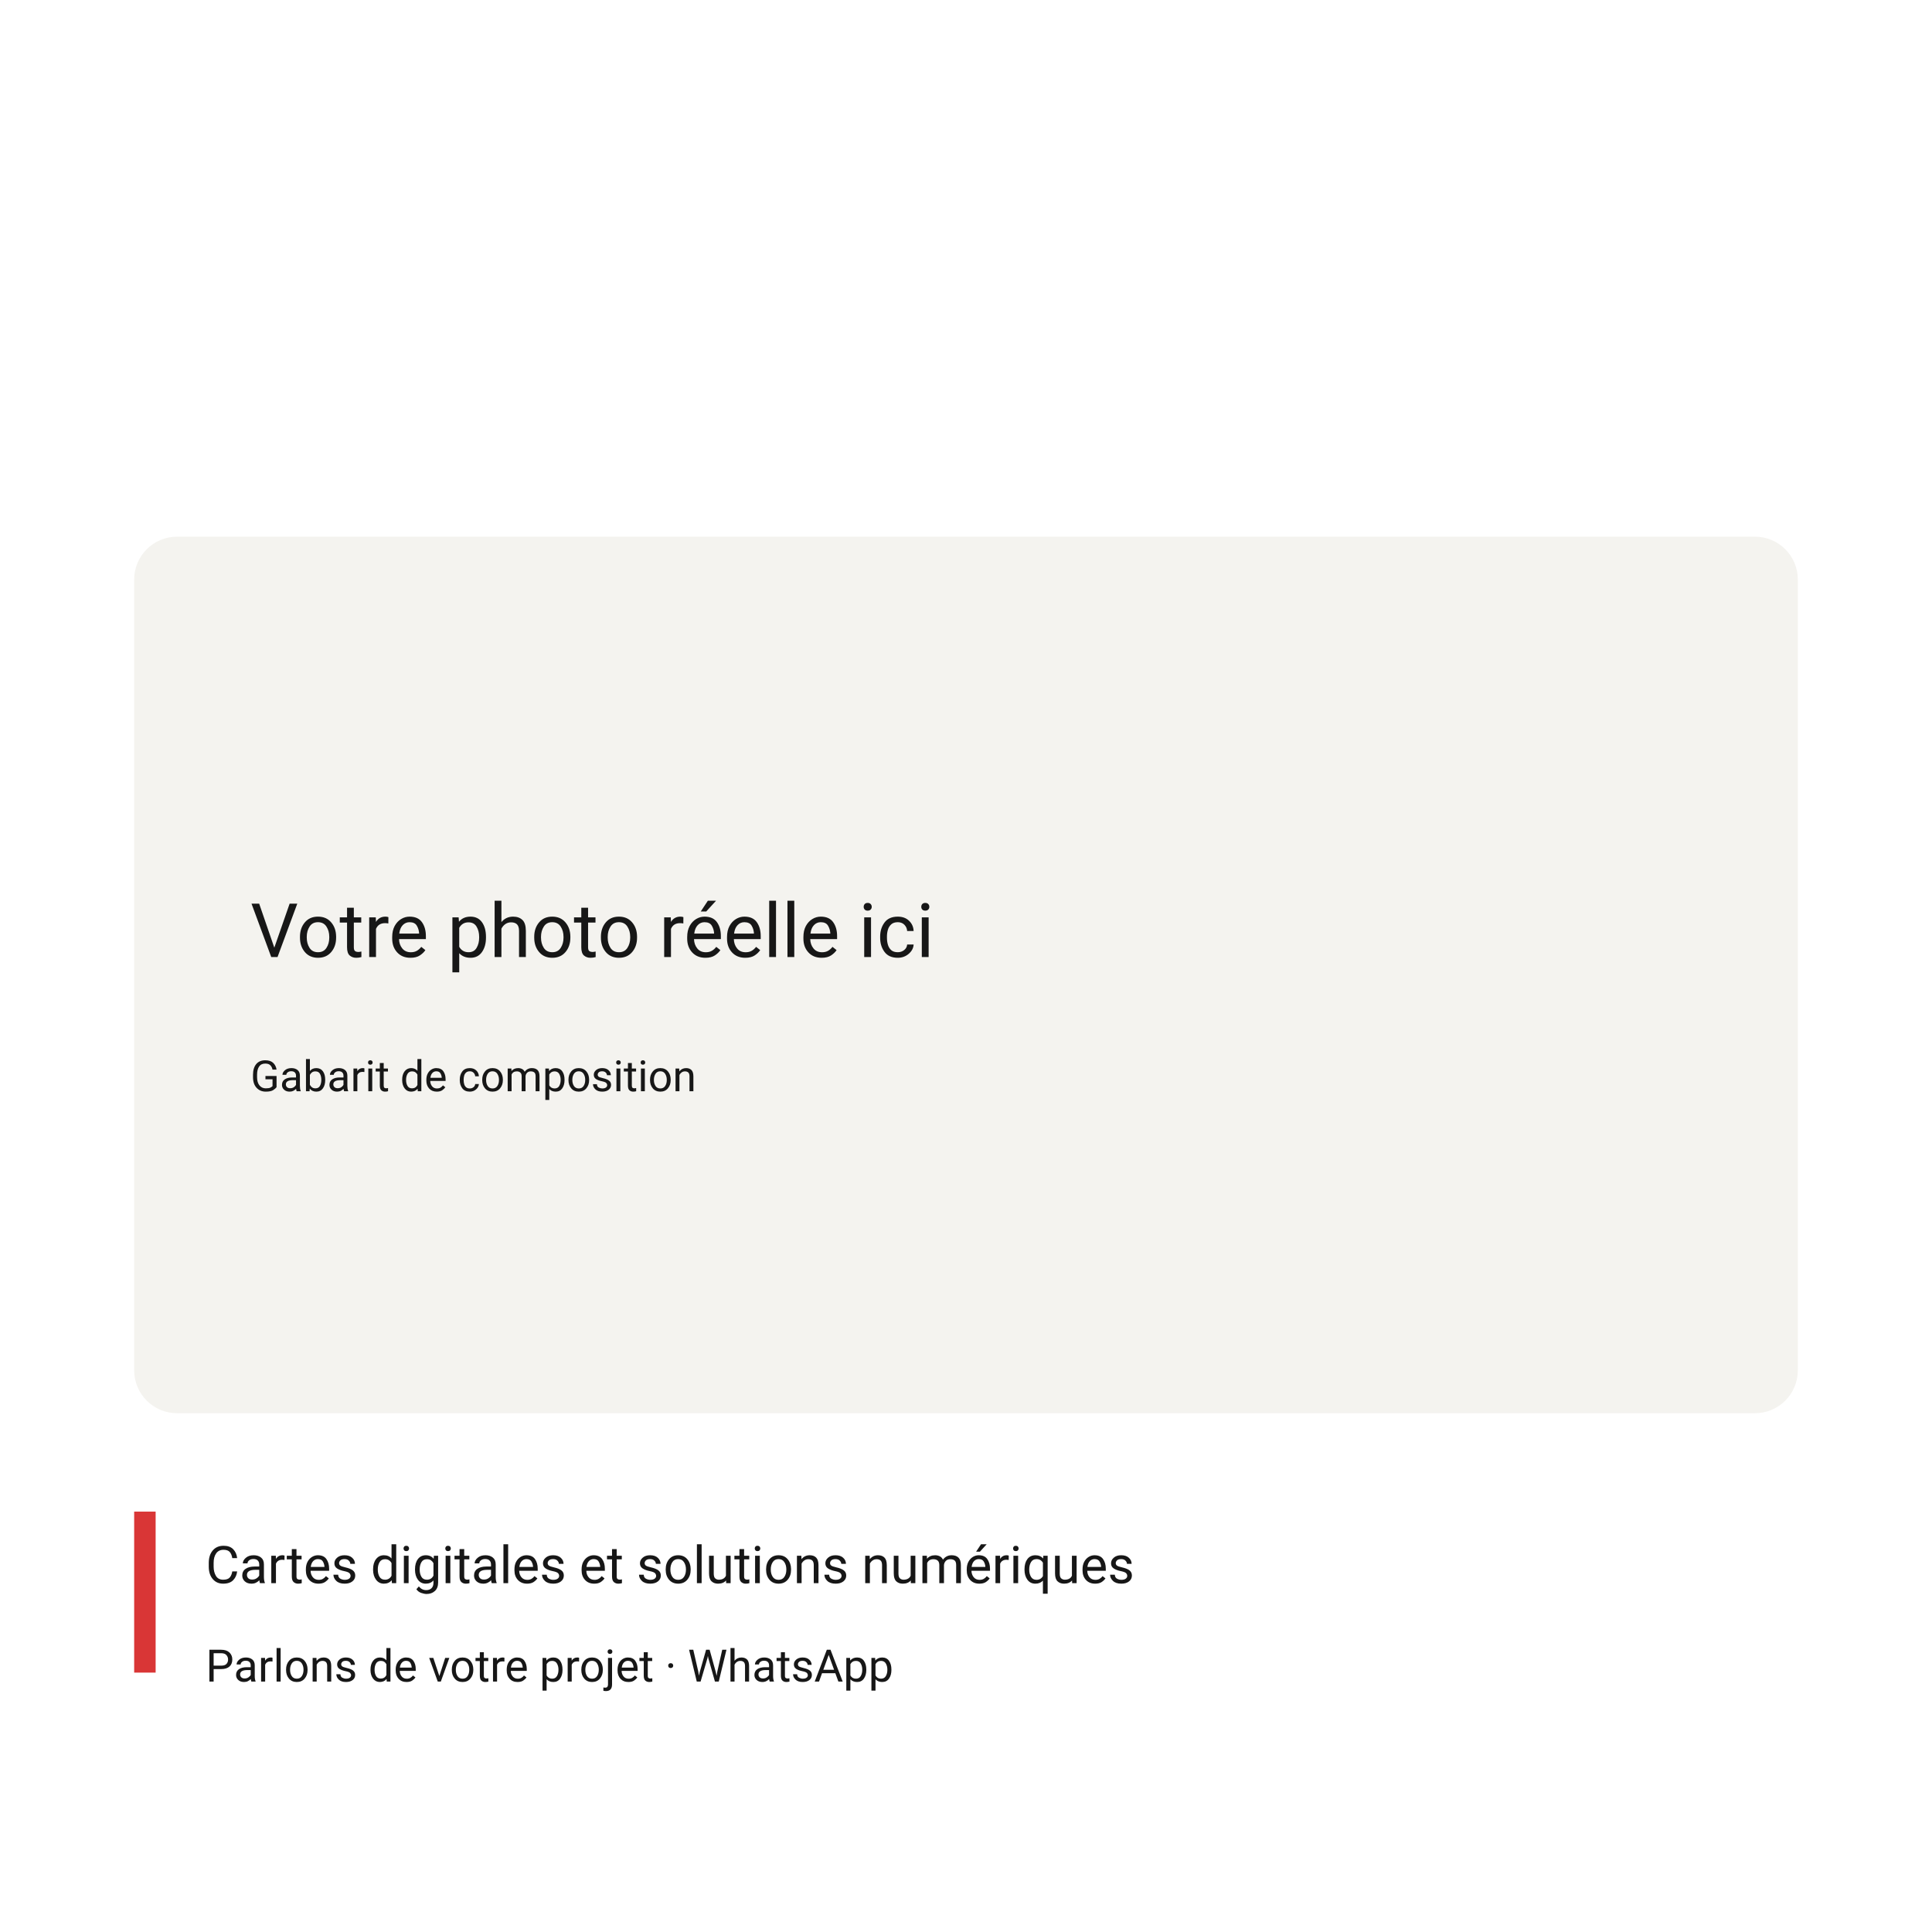
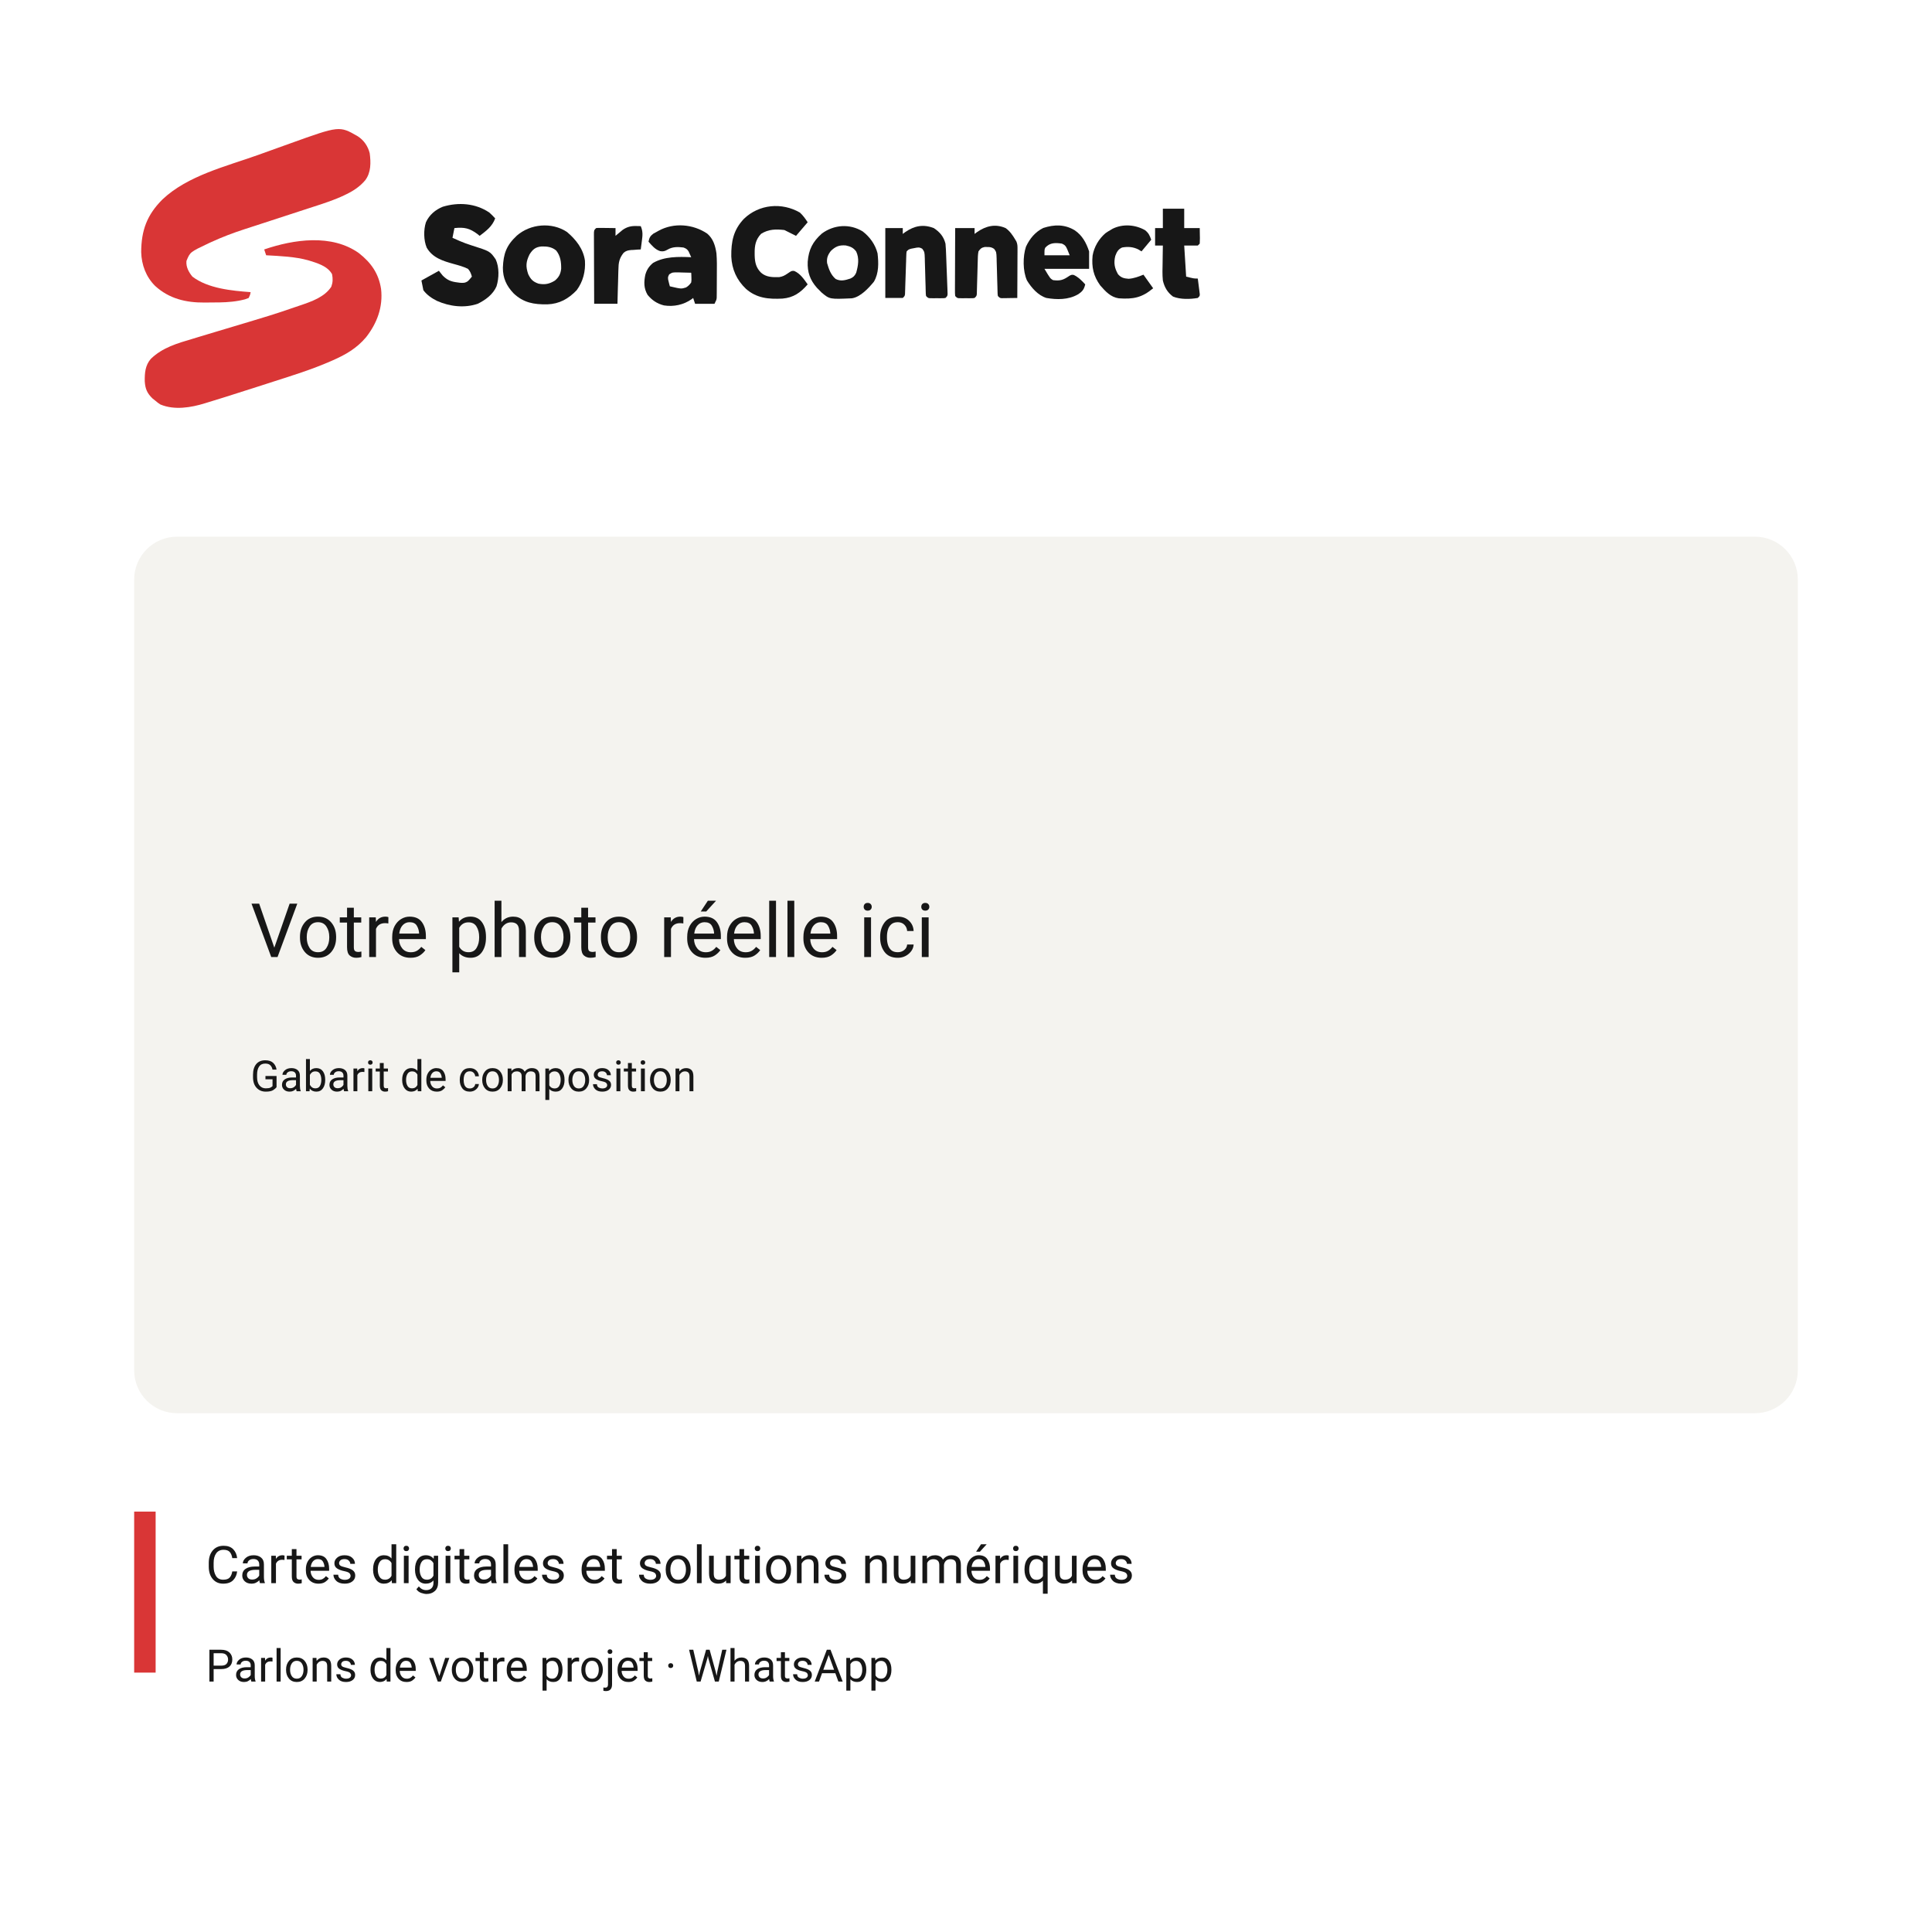
<svg xmlns="http://www.w3.org/2000/svg" viewBox="0 0 1080 1080">
  <rect width="1080" height="1080" fill="#fff" />
-   <svg x="75" y="70" width="600" viewBox="0 0 372.219 74">
-     <path d="M49 12 L23 21 C10 25 13 36 28 34 L36 33 C51 31 54 42 40 47 L14 56" fill="none" stroke="#D93636" stroke-width="13" stroke-linecap="round" stroke-linejoin="round" />
-     <path fill="#171717" transform="translate(82.000 51) scale(0.0234375 -0.0234375)" d="M874.545 383.936Q874.545 420.677 863.659 450.113Q852.772 479.548 823.917 504.838Q795.063 530.128 741.821 555.353Q688.58 580.579 603.194 608.063Q505.259 640.063 416.581 680.401Q327.904 720.74 259.194 774.676Q190.484 828.611 150.774 900.902Q111.064 973.193 111.064 1069.096Q111.064 1161.645 151.935 1236.581Q192.806 1311.516 266.694 1365.016Q340.581 1418.516 440.807 1447.258Q541.034 1476 660.582 1476Q821.227 1476 942.437 1419.371Q1063.647 1362.742 1131.615 1261.404Q1199.583 1160.065 1199.583 1025.935H875.9Q875.9 1085.289 851.385 1130.756Q826.869 1176.223 777.676 1202.239Q728.484 1228.254 653.872 1228.254Q581.906 1228.254 533.358 1206.48Q484.811 1184.707 460.279 1148.062Q435.747 1111.418 435.747 1066.903Q435.747 1031.806 454.408 1003.532Q473.069 975.259 508.698 950.807Q544.327 926.356 596.246 904.389Q648.165 882.421 714.68 861.615Q831.97 824.937 922.389 779.84Q1012.808 734.744 1074.663 677.889Q1136.518 621.034 1168.373 548.92Q1200.228 476.807 1200.228 385.936Q1200.228 289.387 1162.551 214.032Q1124.873 138.677 1054.518 86.419Q984.163 34.161 886.05 7.081Q787.937 -20 667.066 -20Q556.84 -20 450.114 8.419Q343.387 36.839 256.758 95.774Q170.129 154.71 118.435 246.436Q66.741 338.162 66.741 463.937H392.941Q392.941 398.163 411.876 352.632Q430.811 307.1 466.633 279.229Q502.455 251.358 553.115 239.052Q603.776 226.746 667.066 226.746Q739.549 226.746 785.225 247.616Q830.901 268.487 852.723 304.132Q874.545 339.776 874.545 383.936Z" />
-     <path fill="#171717" transform="translate(111.789 51) scale(0.0234375 -0.0234375)" d="M59.289 529.839V551.161Q59.289 669.839 93.289 770.339Q127.289 870.839 192.966 944.919Q258.644 1019 354.676 1060.5Q450.709 1102 575.451 1102Q701.194 1102 797.726 1060.5Q894.259 1019 960.017 944.919Q1025.775 870.839 1059.775 770.339Q1093.775 669.839 1093.775 551.161V529.839Q1093.775 412 1059.775 311.581Q1025.775 211.161 960.017 136.661Q894.259 62.161 798.307 21.081Q702.355 -20 577.451 -20Q452.548 -20 355.676 21.081Q258.805 62.161 193.047 136.661Q127.289 211.161 93.289 311.581Q59.289 412 59.289 529.839ZM371.778 551.161V529.839Q371.778 465.614 382.391 409.63Q393.003 353.647 416.825 311.648Q440.647 269.648 480.195 246.116Q519.742 222.584 577.451 222.584Q634.16 222.584 673.208 246.116Q712.255 269.648 735.997 311.648Q759.738 353.647 770.431 409.63Q781.124 465.614 781.124 529.839V551.161Q781.124 613.548 770.431 669.111Q759.738 724.675 735.916 767.594Q712.094 810.513 672.627 834.964Q633.16 859.416 575.451 859.416Q518.742 859.416 479.695 834.964Q440.647 810.513 416.825 767.594Q393.003 724.675 382.391 669.111Q371.778 613.548 371.778 551.161Z" />
-     <path fill="#171717" transform="translate(138.836 51) scale(0.0234375 -0.0234375)" d="M417.423 829.803V0H104.934V1082H398.165ZM740.326 1089.677 735.132 799.414Q714.648 801.898 682.825 804.656Q651.002 807.414 627.518 807.414Q567.712 807.414 524.164 792.866Q480.616 778.318 452.068 750.286Q423.52 722.254 409.891 680.722Q396.262 639.19 396.133 585.223L336.584 613.935Q336.584 721.161 357.762 810.097Q378.939 899.032 419.101 964.694Q459.262 1030.355 517.31 1066.177Q575.358 1102 649.1 1102Q673.293 1102 698.035 1098.758Q722.777 1095.516 740.326 1089.677Z" />
-     <path fill="#171717" transform="translate(156.719 51) scale(0.0234375 -0.0234375)" d="M676.673 257.971V721.87Q676.673 770.773 661.657 806.111Q646.642 841.449 614.933 861.159Q583.224 880.868 531.709 880.868Q488.549 880.868 457.437 866.094Q426.325 851.32 409.825 823.224Q393.326 795.128 393.326 754.321H80.837Q80.837 826.58 113.772 889.871Q146.708 953.161 208.24 1000.919Q269.773 1048.677 355.983 1075.339Q442.193 1102 548.58 1102Q675.806 1102 775.532 1059.484Q875.259 1016.968 933.049 932.274Q990.84 847.58 990.84 719.87V267.034Q990.84 169.419 1002.437 113.871Q1014.034 58.323 1035.55 16.839V0H720.932Q698.544 47.097 687.609 116.534Q676.673 185.97 676.673 257.971ZM716.222 660.194 718.222 488.256H563.094Q510.934 488.256 473.677 475.337Q436.42 462.418 413.292 439.515Q390.163 416.611 379.487 387.08Q368.81 357.548 368.81 323.484Q368.81 290.097 384.68 263.614Q400.551 237.131 429.018 222.277Q457.485 207.422 494.451 207.422Q555.128 207.422 598.74 231.26Q642.352 255.099 666.174 289.485Q689.996 323.871 690.479 354.419L765.286 224.32Q747.382 183.998 720.995 141.385Q694.608 98.773 654.851 62.338Q615.093 25.903 558.432 2.951Q501.772 -20 422.998 -20Q321.385 -20 238.047 21.323Q154.708 62.645 105.433 135.984Q56.159 209.323 56.159 304.355Q56.159 388.839 87.223 454.919Q118.288 521 180.61 566.758Q242.933 612.516 337.965 636.355Q432.998 660.194 559.934 660.194Z" />
-     <path fill="#171717" transform="translate(182.312 51) scale(0.0234375 -0.0234375)" d="M956.577 488.162H1281.099Q1272.808 338.42 1199.582 223.549Q1126.356 108.677 996.356 44.339Q866.355 -20 687.161 -20Q544.064 -20 431.176 28.839Q318.289 77.677 239.515 169.113Q160.74 260.549 119.401 390.501Q78.063 520.452 78.063 682.679V772.321Q78.063 934.548 121.079 1064.919Q164.095 1195.29 243.95 1287.226Q323.805 1379.161 435.999 1428.0Q548.193 1476.839 685.709 1476.839Q871.677 1476.839 999.936 1409.806Q1128.195 1342.774 1198.824 1225.725Q1269.453 1108.676 1282.776 958.805H958.254Q954.319 1044.03 926.384 1102.433Q898.449 1160.835 840.192 1190.771Q781.934 1220.706 685.709 1220.706Q615.549 1220.706 563.437 1194.609Q511.325 1168.513 476.503 1113.933Q441.681 1059.353 424.649 974.837Q407.617 890.321 407.617 774.321V682.679Q407.617 568.13 422.988 484.195Q438.358 400.26 471.777 345.196Q505.196 290.132 558.163 263.052Q611.13 235.972 687.161 235.972Q774.095 235.972 831.998 263.649Q889.9 291.326 921.11 347.132Q952.319 402.937 956.577 488.162Z" />
-     <path fill="#171717" transform="translate(213.766 51) scale(0.0234375 -0.0234375)" d="M59.289 529.839V551.161Q59.289 669.839 93.289 770.339Q127.289 870.839 192.966 944.919Q258.644 1019 354.676 1060.5Q450.709 1102 575.451 1102Q701.194 1102 797.726 1060.5Q894.259 1019 960.017 944.919Q1025.775 870.839 1059.775 770.339Q1093.775 669.839 1093.775 551.161V529.839Q1093.775 412 1059.775 311.581Q1025.775 211.161 960.017 136.661Q894.259 62.161 798.307 21.081Q702.355 -20 577.451 -20Q452.548 -20 355.676 21.081Q258.805 62.161 193.047 136.661Q127.289 211.161 93.289 311.581Q59.289 412 59.289 529.839ZM371.778 551.161V529.839Q371.778 465.614 382.391 409.63Q393.003 353.647 416.825 311.648Q440.647 269.648 480.195 246.116Q519.742 222.584 577.451 222.584Q634.16 222.584 673.208 246.116Q712.255 269.648 735.997 311.648Q759.738 353.647 770.431 409.63Q781.124 465.614 781.124 529.839V551.161Q781.124 613.548 770.431 669.111Q759.738 724.675 735.916 767.594Q712.094 810.513 672.627 834.964Q633.16 859.416 575.451 859.416Q518.742 859.416 479.695 834.964Q440.647 810.513 416.825 767.594Q393.003 724.675 382.391 669.111Q371.778 613.548 371.778 551.161Z" />
-     <path fill="#171717" transform="translate(240.812 51) scale(0.0234375 -0.0234375)" d="M409.875 851V0H97.385V1082H390.648ZM369.229 578.645 290.552 577.451Q290.713 699.355 321.036 796.371Q351.358 893.387 406.842 961.71Q462.326 1030.032 539.471 1066.016Q616.616 1102 711.261 1102Q787.067 1102 849.809 1080.081Q912.551 1058.161 958.051 1009.484Q1003.551 960.806 1027.97 881.274Q1052.39 801.741 1052.39 685.515V0H738.062V686.676Q738.062 754.901 718.933 792.143Q699.804 829.384 663.547 844.077Q627.289 858.771 574.903 858.771Q520.161 858.771 480.856 837.319Q441.55 815.868 416.986 777.868Q392.422 739.869 380.826 689.047Q369.229 638.225 369.229 578.645Z" />
-     <path fill="#171717" transform="translate(267.812 51) scale(0.0234375 -0.0234375)" d="M409.875 851V0H97.385V1082H390.648ZM369.229 578.645 290.552 577.451Q290.713 699.355 321.036 796.371Q351.358 893.387 406.842 961.71Q462.326 1030.032 539.471 1066.016Q616.616 1102 711.261 1102Q787.067 1102 849.809 1080.081Q912.551 1058.161 958.051 1009.484Q1003.551 960.806 1027.97 881.274Q1052.39 801.741 1052.39 685.515V0H738.062V686.676Q738.062 754.901 718.933 792.143Q699.804 829.384 663.547 844.077Q627.289 858.771 574.903 858.771Q520.161 858.771 480.856 837.319Q441.55 815.868 416.986 777.868Q392.422 739.869 380.826 689.047Q369.229 638.225 369.229 578.645Z" />
-     <path fill="#171717" transform="translate(294.812 51) scale(0.0234375 -0.0234375)" d="M614.324 -20Q485.387 -20 383.403 21.016Q281.419 62.032 210.886 134.549Q140.354 207.065 103.257 302.226Q66.16 397.387 66.16 504.677V543.323Q66.16 664.419 100.128 766.241Q134.095 868.064 199.418 943.419Q264.74 1018.774 360.644 1060.387Q456.548 1102 580.259 1102Q695.42 1102 785.372 1064.516Q875.324 1027.032 937.292 957.629Q999.26 888.226 1031.55 790.468Q1063.841 692.71 1063.841 572V443.708H192.096V645.032H758.062V669.097Q758.255 726 737.788 768.838Q717.32 811.675 677.418 835.545Q637.515 859.416 577.742 859.416Q521.452 859.416 483.13 835.012Q444.808 810.609 422.325 767.416Q399.842 724.223 389.746 666.837Q379.649 609.45 379.649 543.323V504.677Q379.649 441.936 396.956 389.953Q414.262 337.97 447.375 300.809Q480.487 263.648 527.406 243.036Q574.325 222.423 634.389 222.423Q708.065 222.423 775.226 250.681Q842.387 278.938 890.871 340.067L1037.26 173.064Q1003.937 125.096 944.485 80.451Q885.034 35.806 801.92 7.903Q718.807 -20 614.324 -20Z" />
-     <path fill="#171717" transform="translate(320.852 51) scale(0.0234375 -0.0234375)" d="M555.548 222.584Q605.611 222.584 642.74 241.616Q679.868 260.648 700.351 295.567Q720.834 330.486 720.802 378.905H1015.065Q1015.097 261.097 954.759 171.049Q894.42 81 792.129 30.5Q689.839 -20 562.258 -20Q436.064 -20 341.789 21.742Q247.515 63.484 184.66 138.064Q121.805 212.645 90.628 312.242Q59.45 411.839 59.45 527.549V553.613Q59.45 669.323 90.628 769.339Q121.805 869.355 184.66 943.936Q247.515 1018.516 341.37 1060.258Q435.225 1102 560.58 1102Q694.29 1102 796.419 1050.919Q898.549 999.839 956.823 904.209Q1015.097 808.58 1015.065 674.773H720.802Q720.834 726.675 702.174 768.094Q683.513 809.513 646.465 834.464Q609.418 859.416 553.87 859.416Q496.549 859.416 460.437 834.722Q424.325 810.029 405.083 766.949Q385.842 723.869 378.891 669.208Q371.939 614.548 371.939 553.613V527.549Q371.939 465.775 378.81 410.614Q385.681 355.453 405.341 313.293Q425.002 271.132 461.114 246.858Q497.226 222.584 555.548 222.584Z" />
-     <path fill="#171717" transform="translate(345.836 51) scale(0.0234375 -0.0234375)" d="M653.551 1082V862.835H12.355V1082ZM159.192 1350.032H471.681V339.293Q471.681 294.358 482.81 270.133Q493.938 245.907 518.841 236.488Q543.745 227.068 583.132 227.068Q611.165 227.068 631.213 229.052Q651.261 231.036 667.616 234.036L667.777 7.549Q628.163 -5.323 583.018 -12.661Q537.872 -20 485.356 -20Q383.806 -20 310.451 12.871Q237.095 45.742 198.143 117.211Q159.192 188.679 159.192 304.227Z" />
+   <svg x="75" y="70" width="600" height="161.664" viewBox="0 0 553 149">
+     <path d="M0 0 C3.124 2.003 5.263 5.113 6.162 8.712 C6.799 13.527 6.891 18.679 3.841 22.684 C1.196 25.806 -1.982 27.977 -5.634 29.758 C-6.062 29.969 -6.491 30.18 -6.933 30.397 C-11.93 32.775 -17.142 34.486 -22.404 36.176 C-24.229 36.763 -26.052 37.36 -27.873 37.959 C-32.072 39.339 -36.275 40.704 -40.478 42.067 C-44.644 43.419 -48.808 44.778 -52.969 46.146 C-54.738 46.725 -56.509 47.295 -58.281 47.864 C-64.098 49.759 -69.727 51.88 -75.29 54.434 C-75.558 54.557 -75.558 54.557 -76.917 55.181 C-86.376 59.651 -86.376 59.651 -88.25 64.25 C-88.549 67.324 -87.073 70.004 -85.188 72.312 C-77.163 78.449 -64.965 79.58 -55.188 80.312 C-55.445 81.74 -55.445 81.74 -56.188 83.312 C-57.57 83.904 -58.614 84.216 -60.066 84.48 C-60.464 84.56 -60.862 84.639 -61.273 84.721 C-65.733 85.532 -70.194 85.649 -74.717 85.628 C-76.121 85.625 -77.523 85.649 -78.928 85.674 C-88.521 85.742 -97.162 83.713 -104.383 77.111 C-109.08 72.451 -111.377 66.276 -111.569 59.722 C-111.526 48.495 -108.613 40.529 -100.594 32.527 C-87.573 20.25 -67.925 15.556 -51.456 9.673 C-49.168 8.854 -46.881 8.03 -44.595 7.207 C-42.369 6.405 -40.142 5.606 -37.916 4.808 C-36.863 4.431 -35.811 4.053 -34.759 3.674 C-9.424 -5.433 -9.424 -5.433 0 0 Z " transform="translate(115.1875,5.6875)" fill="#D93636" />
+     <path d="M0 0 C6.3 4.941 10.167 10.48 11.401 18.435 C12.46 27.69 9.361 36.07 3.663 43.323 C-1.157 49.044 -6.853 52.307 -13.664 55.289 C-14.002 55.438 -14.34 55.586 -14.688 55.739 C-24.292 59.925 -34.271 63.042 -44.24 66.225 C-46.245 66.867 -48.248 67.517 -50.25 68.167 C-56.426 70.172 -62.612 72.142 -68.809 74.082 C-69.021 74.149 -69.021 74.149 -70.096 74.486 C-72.469 75.23 -74.844 75.965 -77.225 76.685 C-77.925 76.898 -78.624 77.112 -79.322 77.33 C-86.531 79.57 -95.096 80.988 -102.309 77.957 C-103.598 77.105 -103.598 77.105 -104.809 76.082 C-105.05 75.893 -105.05 75.893 -106.27 74.934 C-109.145 72.186 -110.093 69.941 -110.352 66.036 C-110.408 61.749 -110.142 57.815 -107.217 54.451 C-101.221 48.62 -93.521 46.427 -85.699 44.121 C-84.525 43.765 -83.351 43.408 -82.178 43.049 C-79.098 42.112 -76.014 41.187 -72.929 40.266 C-44.196 31.677 -44.196 31.677 -32.696 27.731 C-31.862 27.445 -31.027 27.162 -30.19 26.881 C-24.526 24.974 -17.617 22.575 -14.238 17.277 C-13.426 15.018 -13.392 13.173 -13.855 10.824 C-16.182 6.572 -21.653 5.064 -26.05 3.696 C-33.096 1.747 -40.547 1.504 -47.809 1.082 C-47.974 0.587 -47.974 0.587 -48.809 -1.918 C-33.513 -7.14 -13.978 -9.999 0 0 Z " transform="translate(115.8086,65.91797)" fill="#D93636" />
+     <g transform="translate(144 32)">
+       <path d="M0 0 C1.078 0.951 2.026 1.938 3 3 C1.44 7.213 -1.541 9.346 -5 12 C-5.352 11.711 -5.704 11.422 -6.066 11.125 C-10.147 8.057 -12.86 7.453 -18 8 C-18.33 9.65 -18.66 11.3 -19 13 C-18.065 13.421 -17.126 13.837 -16.188 14.25 C-16.035 14.317 -16.035 14.317 -15.266 14.659 C-13.292 15.512 -11.314 16.236 -9.262 16.879 C0.354 19.932 0.354 19.932 3.258 24.098 C5.163 28.19 5.007 33.771 3.682 38.019 C1.882 42.188 -2.02 45.06 -6 47 C-12.869 49.338 -20.446 48.404 -26.982 45.509 C-29.694 44.152 -32.185 42.45 -34 40 C-34.33 38.35 -34.66 36.7 -35 35 C-32.03 33.35 -29.06 31.7 -26 30 C-25.361 30.804 -24.721 31.609 -24.062 32.438 C-21.67 34.844 -19.725 35.597 -16.375 36 C-15.991 36.053 -15.607 36.107 -15.211 36.162 C-13.534 36.293 -12.458 36.328 -11.06 35.328 C-10.227 34.5 -10.227 34.5 -9 33 C-9.512 31.26 -9.837 30.352 -11 29 C-13.336 27.849 -15.81 27.186 -18.312 26.5 C-23.814 24.968 -29.259 23.352 -32.289 18.055 C-33.869 14.245 -33.939 8.918 -32.679 5.003 C-30.947 1.2 -27.827 -1.454 -24 -3 C-15.922 -5.446 -7.077 -4.82 0 0 Z " transform="translate(39,13)" fill="#171717" />
+       <path d="M0 0 C4.629 3.925 8.4 8.693 9.246 14.766 C9.604 20.283 8.304 25.494 5 30 C0.723 34.451 -3.936 37.067 -10.125 37.292 C-17.044 37.381 -22.398 36.506 -27.527 31.609 C-31.211 27.748 -33.062 23.711 -33.031 18.387 C-32.754 11.179 -31.228 6.928 -25.88 1.914 C-18.916 -4.212 -7.863 -5.231 0 0 Z M-19.312 11.582 C-21.131 15.333 -21.348 17.643 -20 21.688 C-18.685 24.431 -17.564 25.598 -14.688 26.625 C-11.367 27.265 -9.1 26.803 -6.227 25.043 C-4.158 23.284 -3.339 21.687 -3 19 C-2.945 15.532 -3.349 12.336 -5.562 9.562 C-7.784 7.691 -10.25 7.409 -13.061 7.455 C-16.225 7.736 -17.67 8.964 -19.312 11.582 Z " transform="translate(79,23)" fill="#171717" />
+       <path d="M0 0 C3.112 2.645 4.159 6.219 4.754 10.156 C5.042 13.707 5.001 17.269 4.96 20.828 C4.941 22.483 4.939 24.137 4.939 25.791 C4.935 26.846 4.929 27.902 4.922 28.957 C4.921 29.45 4.92 29.942 4.919 30.45 C4.912 30.908 4.906 31.366 4.899 31.837 C4.897 32.038 4.897 32.038 4.888 33.052 C4.754 34.156 4.754 34.156 3.754 36.156 C0.454 36.156 -2.846 36.156 -6.246 36.156 C-6.576 35.166 -6.906 34.176 -7.246 33.156 C-7.503 33.361 -7.759 33.566 -8.023 33.777 C-12.157 36.686 -17.26 37.791 -22.273 36.993 C-25.8 36.124 -28.466 34.325 -30.746 31.531 C-32.689 28.159 -32.668 24.998 -31.906 21.273 C-31.184 18.621 -30.009 16.854 -27.887 15.086 C-21.946 11.719 -14.878 11.874 -8.246 12.156 C-8.53 11.507 -8.824 10.862 -9.121 10.219 C-9.284 9.859 -9.446 9.499 -9.613 9.129 C-10.369 7.967 -10.961 7.639 -12.246 7.156 C-15.131 6.802 -17.818 6.719 -20.371 8.219 C-21.786 9.031 -22.621 9.315 -24.246 9.031 C-26.828 8.201 -28.507 6.145 -30.246 4.156 C-29.808 2.113 -29.447 1.309 -27.758 0.023 C-27.155 -0.317 -26.547 -0.647 -25.934 -0.969 C-25.638 -1.138 -25.342 -1.306 -25.037 -1.48 C-17.185 -5.788 -7.279 -4.929 0 0 Z M-19.59 21 C-20.437 22.493 -20.303 23.14 -19.871 24.781 C-19.76 25.227 -19.649 25.673 -19.535 26.133 C-19.44 26.471 -19.344 26.808 -19.246 27.156 C-13.401 28.519 -13.401 28.519 -10.891 27.73 C-9.7 26.961 -9.043 26.328 -8.246 25.156 C-8.094 23.879 -8.094 23.879 -8.148 22.539 C-8.163 22.092 -8.177 21.645 -8.191 21.184 C-8.209 20.845 -8.227 20.506 -8.246 20.156 C-9.871 20.098 -11.496 20.063 -13.121 20.031 C-13.581 20.014 -14.041 19.998 -14.516 19.98 C-17.888 19.932 -17.888 19.932 -19.59 21 Z " transform="translate(151.2461,23.84375)" fill="#171717" />
+       <path d="M0 0 C0.437 0.009 0.874 0.018 1.324 0.027 C1.487 0.033 1.487 0.033 2.312 0.062 C3.501 2.784 3.271 4.9 2.875 7.75 C2.823 8.166 2.771 8.581 2.717 9.01 C2.588 10.028 2.451 11.045 2.312 12.062 C1.77 12.088 1.227 12.114 0.668 12.141 C-0.055 12.197 -0.777 12.254 -1.5 12.312 C-1.856 12.327 -2.213 12.341 -2.58 12.355 C-4.176 12.502 -5.305 12.723 -6.525 13.806 C-8.777 16.644 -9.152 18.918 -9.199 22.484 C-9.217 22.989 -9.235 23.494 -9.254 24.014 C-9.307 25.614 -9.342 27.213 -9.375 28.812 C-9.408 29.902 -9.443 30.992 -9.479 32.082 C-9.566 34.742 -9.626 37.401 -9.688 40.062 C-13.648 40.062 -17.608 40.062 -21.688 40.062 C-21.71 35.125 -21.728 30.188 -21.739 25.251 C-21.745 22.958 -21.752 20.666 -21.763 18.373 C-21.774 16.162 -21.78 13.951 -21.782 11.74 C-21.784 10.895 -21.788 10.051 -21.793 9.206 C-21.8 8.025 -21.801 6.845 -21.801 5.664 C-21.805 5.313 -21.808 4.961 -21.812 4.598 C-21.802 2.177 -21.802 2.177 -20.688 1.062 C-19.656 0.949 -19.656 0.949 -18.402 0.965 C-17.954 0.968 -17.506 0.971 -17.045 0.975 C-16.811 0.979 -16.811 0.979 -15.625 1 C-15.153 1.005 -14.68 1.009 -14.193 1.014 C-13.025 1.025 -11.856 1.042 -10.688 1.062 C-10.688 2.383 -10.688 3.703 -10.688 5.062 C-10.361 4.785 -10.035 4.508 -9.699 4.223 C-9.262 3.86 -8.825 3.498 -8.375 3.125 C-7.946 2.765 -7.516 2.406 -7.074 2.035 C-4.8 0.44 -2.754 -0.074 0 0 Z " transform="translate(114.6875,19.9375)" fill="#171717" />
+       <g transform="translate(160 0)">
+         <path d="M0 0 C1.67 1.581 2.737 3.052 4 5 C2.02 7.31 0.04 9.62 -2 12 C-4 11 -6 10 -8 9 C-12.392 8.496 -16.159 8.541 -19.992 10.953 C-22.786 13.855 -23.363 17.02 -23.312 20.938 C-23.308 21.378 -23.304 21.818 -23.3 22.271 C-23.178 25.775 -22.572 28.461 -20 31 C-17.349 33.319 -14.129 33.343 -10.734 33.277 C-8.859 32.977 -7.86 32.449 -6.312 31.375 C-4.282 29.981 -4.282 29.981 -2.945 30.07 C0.175 31.401 2.08 34.324 4 37 C0.299 41.288 -3.308 43.838 -8.996 44.324 C-16.134 44.679 -22.235 44.15 -27.764 39.334 C-32.601 34.726 -35.059 29.206 -35.354 22.634 C-35.457 14.895 -34.243 8.888 -28.812 3.188 C-21.025 -4.291 -9.326 -5.389 0 0 Z " transform="translate(39,13)" fill="#171717" />
+         <path d="M0 0 C3.63 0 7.26 0 11 0 C11 3.3 11 6.6 11 10 C13.64 10 16.28 10 19 10 C19.021 11.299 19.041 12.599 19.062 13.938 C19.072 14.346 19.081 14.755 19.09 15.176 C19.097 16.117 19.05 17.059 19 18 C18.67 18.33 18.34 18.66 18 19 C15.69 19 13.38 19 11 19 C11.33 24.28 11.66 29.56 12 35 C16 36 16 36 18 36 C18.194 37.479 18.381 38.957 18.562 40.438 C18.619 40.858 18.675 41.279 18.732 41.713 C18.781 42.116 18.829 42.519 18.879 42.934 C18.902 43.12 18.902 43.12 19.022 44.06 C19 45 19 45 18 46 C13.985 46.681 9.021 46.821 5.23 45.281 C2.331 43.109 0.837 40.505 0 37 C-0.311 33.907 -0.189 30.79 -0.125 27.688 C-0.115 26.843 -0.106 25.999 -0.098 25.154 C-0.076 23.103 -0.041 21.051 0 19 C-1.32 19 -2.64 19 -4 19 C-4 16.03 -4 13.06 -4 10 C-2.68 10 -1.36 10 0 10 C0 6.7 0 3.4 0 0 Z " transform="translate(226,11)" fill="#171717" />
+         <path d="M0 0 C3.701 2.817 6.538 6.78 7.688 11.312 C8.257 16.245 8.403 21.562 5.812 25.934 C3.123 29.23 -1.135 33.856 -5.546 34.49 C-16.981 34.999 -16.981 34.999 -21.141 31.512 C-21.527 31.116 -21.914 30.72 -22.312 30.312 C-22.506 30.12 -22.506 30.12 -23.484 29.145 C-27.083 25.116 -28.527 20.99 -28.291 15.628 C-27.799 9.364 -25.69 5.263 -20.938 1.062 C-14.683 -3.467 -6.703 -4.056 0 0 Z M-16.367 10.082 C-17.947 12.138 -18.569 13.708 -18.312 16.312 C-17.417 19.448 -16.428 22.356 -13.891 24.531 C-11.239 25.844 -9.042 25.195 -6.312 24.312 C-4.735 23.599 -4.047 22.883 -3.312 21.312 C-2.284 17.637 -1.626 13.946 -3.312 10.375 C-4.8 8.369 -6.275 7.787 -8.688 7.25 C-12.053 7 -13.956 7.743 -16.367 10.082 Z " transform="translate(71.3125,22.6875)" fill="#171717" />
+         <path d="M0 0 C3.122 2.064 5.059 4.373 6 8 C6.207 10.052 6.28 12.104 6.352 14.164 C6.375 14.757 6.398 15.349 6.422 15.96 C6.469 17.209 6.514 18.458 6.558 19.707 C6.625 21.625 6.703 23.543 6.781 25.461 C6.826 26.674 6.87 27.888 6.914 29.102 C6.938 29.678 6.962 30.254 6.986 30.847 C7.003 31.378 7.02 31.909 7.038 32.456 C7.055 32.924 7.072 33.392 7.089 33.875 C7 35 7 35 6 36 C5.076 36.129 5.076 36.129 3.969 36.133 C3.77 36.133 3.77 36.133 2.762 36.137 C2.345 36.133 1.929 36.129 1.5 36.125 C1.292 36.127 1.292 36.127 0.238 36.137 C-0.16 36.135 -0.558 36.134 -0.969 36.133 C-1.334 36.132 -1.7 36.131 -2.076 36.129 C-3 36 -3 36 -4 35 C-4.145 34.02 -4.145 34.02 -4.174 32.807 C-4.187 32.353 -4.201 31.899 -4.214 31.431 C-4.225 30.94 -4.235 30.448 -4.246 29.941 C-4.279 28.906 -4.312 27.87 -4.346 26.834 C-4.393 25.197 -4.438 23.56 -4.477 21.923 C-4.517 20.345 -4.568 18.768 -4.621 17.191 C-4.63 16.702 -4.638 16.212 -4.647 15.708 C-4.77 12.327 -4.77 12.327 -5.932 10.676 C-7.448 9.716 -8.329 9.959 -10.062 10.312 C-10.59 10.412 -11.117 10.511 -11.66 10.613 C-13 11 -13 11 -14 12 C-14.151 12.987 -14.151 12.987 -14.189 14.209 C-14.206 14.666 -14.223 15.123 -14.24 15.594 C-14.254 16.089 -14.267 16.584 -14.281 17.094 C-14.3 17.6 -14.318 18.107 -14.337 18.629 C-14.396 20.253 -14.449 21.876 -14.5 23.5 C-14.568 25.636 -14.641 27.771 -14.719 29.906 C-14.732 30.401 -14.746 30.896 -14.76 31.406 C-14.777 31.863 -14.793 32.32 -14.811 32.791 C-14.823 33.194 -14.836 33.598 -14.849 34.013 C-15 35 -15 35 -16 36 C-18.97 36 -21.94 36 -25 36 C-25 24.12 -25 12.24 -25 0 C-22.03 0 -19.06 0 -16 0 C-16 0.99 -16 1.98 -16 3 C-15.8 2.85 -15.8 2.85 -14.785 2.09 C-10.068 -1.171 -5.496 -2.116 0 0 Z " transform="translate(108,21)" fill="#171717" />
+         <path d="M0 0 C2.196 1.569 3.632 3.697 5 6 C5.09 6.151 5.09 6.151 5.548 6.917 C6.115 8.274 6.12 9.327 6.114 10.797 C6.113 11.358 6.113 11.918 6.113 12.496 C6.108 13.098 6.103 13.7 6.098 14.32 C6.096 14.939 6.095 15.558 6.093 16.195 C6.089 17.836 6.08 19.476 6.069 21.117 C6.058 22.793 6.054 24.469 6.049 26.145 C6.038 29.43 6.021 32.715 6 36 C4.521 36.027 3.042 36.047 1.562 36.062 C1.352 36.067 1.352 36.067 0.287 36.088 C-0.116 36.091 -0.519 36.094 -0.934 36.098 C-1.305 36.103 -1.677 36.108 -2.06 36.114 C-3 36 -3 36 -4 35 C-4.145 34.02 -4.145 34.02 -4.174 32.807 C-4.187 32.353 -4.201 31.899 -4.214 31.431 C-4.225 30.94 -4.235 30.448 -4.246 29.941 C-4.279 28.906 -4.312 27.87 -4.346 26.834 C-4.393 25.197 -4.438 23.56 -4.477 21.923 C-4.517 20.345 -4.568 18.768 -4.621 17.191 C-4.63 16.702 -4.638 16.212 -4.647 15.708 C-4.77 12.317 -4.77 12.317 -5.948 10.692 C-7.222 9.854 -7.981 9.731 -9.5 9.75 C-9.923 9.745 -10.346 9.74 -10.781 9.734 C-12.499 10.109 -12.96 10.564 -14 12 C-14.334 13.723 -14.349 15.44 -14.379 17.191 C-14.396 17.697 -14.413 18.202 -14.43 18.723 C-14.484 20.336 -14.524 21.949 -14.562 23.562 C-14.606 25.18 -14.653 26.796 -14.705 28.413 C-14.737 29.419 -14.764 30.425 -14.786 31.431 C-14.799 31.885 -14.813 32.339 -14.826 32.807 C-14.836 33.207 -14.845 33.608 -14.855 34.02 C-15 35 -15 35 -16 36 C-16.924 36.129 -16.924 36.129 -18.031 36.133 C-18.23 36.133 -18.23 36.133 -19.238 36.137 C-19.655 36.133 -20.071 36.129 -20.5 36.125 C-20.708 36.127 -20.708 36.127 -21.762 36.137 C-22.16 36.135 -22.558 36.134 -22.969 36.133 C-23.334 36.132 -23.7 36.131 -24.076 36.129 C-25 36 -25 36 -26 35 C-26.12 33.551 -26.12 33.551 -26.114 31.674 C-26.114 31.332 -26.114 30.991 -26.114 30.639 C-26.113 29.508 -26.105 28.377 -26.098 27.246 C-26.096 26.463 -26.094 25.68 -26.093 24.896 C-26.09 22.833 -26.08 20.77 -26.069 18.707 C-26.058 16.602 -26.054 14.497 -26.049 12.393 C-26.038 8.262 -26.021 4.131 -26 0 C-22.7 0 -19.4 0 -16 0 C-16 0.99 -16 1.98 -16 3 C-15.8 2.85 -15.8 2.85 -14.785 2.09 C-10.174 -1.099 -5.361 -2.341 0 0 Z " transform="translate(145,21)" fill="#171717" />
+         <path d="M0 0 C3.9 2.656 5.913 6.459 7.376 10.848 C7.376 13.818 7.376 16.788 7.376 19.848 C-0.214 19.848 -7.804 19.848 -15.624 19.848 C-12.624 24.848 -12.624 24.848 -11.194 25.66 C-7.471 26.143 -5.822 25.565 -2.78 23.43 C-1.624 22.848 -1.624 22.848 -0.53 22.984 C1.859 24.116 3.616 25.911 5.376 27.848 C4.742 30.514 3.869 31.572 1.564 33.035 C-3.292 35.832 -9.218 35.789 -14.624 34.848 C-18.935 33.51 -22.327 29.604 -24.624 25.848 C-26.829 21.004 -26.81 13.396 -25.143 8.41 C-23.188 4.227 -20.401 0.857 -16.249 -1.215 C-10.501 -3.063 -5.216 -3.149 0 0 Z M-15.178 8.898 C-15.624 9.848 -15.624 9.848 -15.624 12.848 C-11.334 12.848 -7.044 12.848 -2.624 12.848 C-4.624 7.848 -4.624 7.848 -6.624 6.848 C-10.013 6.357 -12.768 6.28 -15.178 8.898 Z " transform="translate(180.6235,22.15234)" fill="#171717" />
+         <path d="M0 0 C1.817 1.429 2.44 2.766 3.188 4.934 C1.537 6.914 -0.113 8.894 -1.812 10.934 C-2.349 10.604 -2.885 10.274 -3.438 9.934 C-6.166 8.584 -8.83 8.406 -11.812 8.934 C-13.842 9.862 -14.543 11.224 -15.316 13.258 C-16.21 16.842 -15.735 19.54 -13.891 22.734 C-12.261 24.547 -10.826 24.869 -8.441 25.055 C-5.668 24.849 -3.385 23.975 -0.812 22.934 C0.012 24.089 0.012 24.089 4.188 29.934 C-1.631 34.809 -6.019 35.63 -13.515 35.117 C-17.676 34.529 -20.41 31.544 -23.062 28.496 C-26.56 23.672 -27.596 19 -27.012 13.098 C-26.244 8.623 -23.801 4.497 -20.375 1.559 C-19.086 0.676 -19.086 0.676 -17.812 -0.066 C-17.434 -0.291 -17.055 -0.515 -16.664 -0.746 C-11.377 -3.336 -5.029 -2.856 0 0 Z " transform="translate(216.8125,22.06641)" fill="#171717" />
+       </g>
+     </g>
  </svg>
  <rect x="75" y="300" width="930" height="490" rx="24" fill="#f4f3ef" />
  <text x="140" y="535" fill="#171717" font-family="Roboto,Arial,sans-serif" font-size="42">Votre photo réelle ici</text>
  <text x="140" y="610" fill="#171717" font-family="Roboto,Arial,sans-serif" font-size="24">Gabarit de composition</text>
  <rect x="75" y="845" width="12" height="90" fill="#D93636" />
  <text x="115" y="885" fill="#171717" font-family="Roboto,Arial,sans-serif" font-size="29">Cartes digitales et solutions numériques</text>
  <text x="115" y="940" fill="#171717" font-family="Roboto,Arial,sans-serif" font-size="25">Parlons de votre projet · WhatsApp</text>
</svg>
